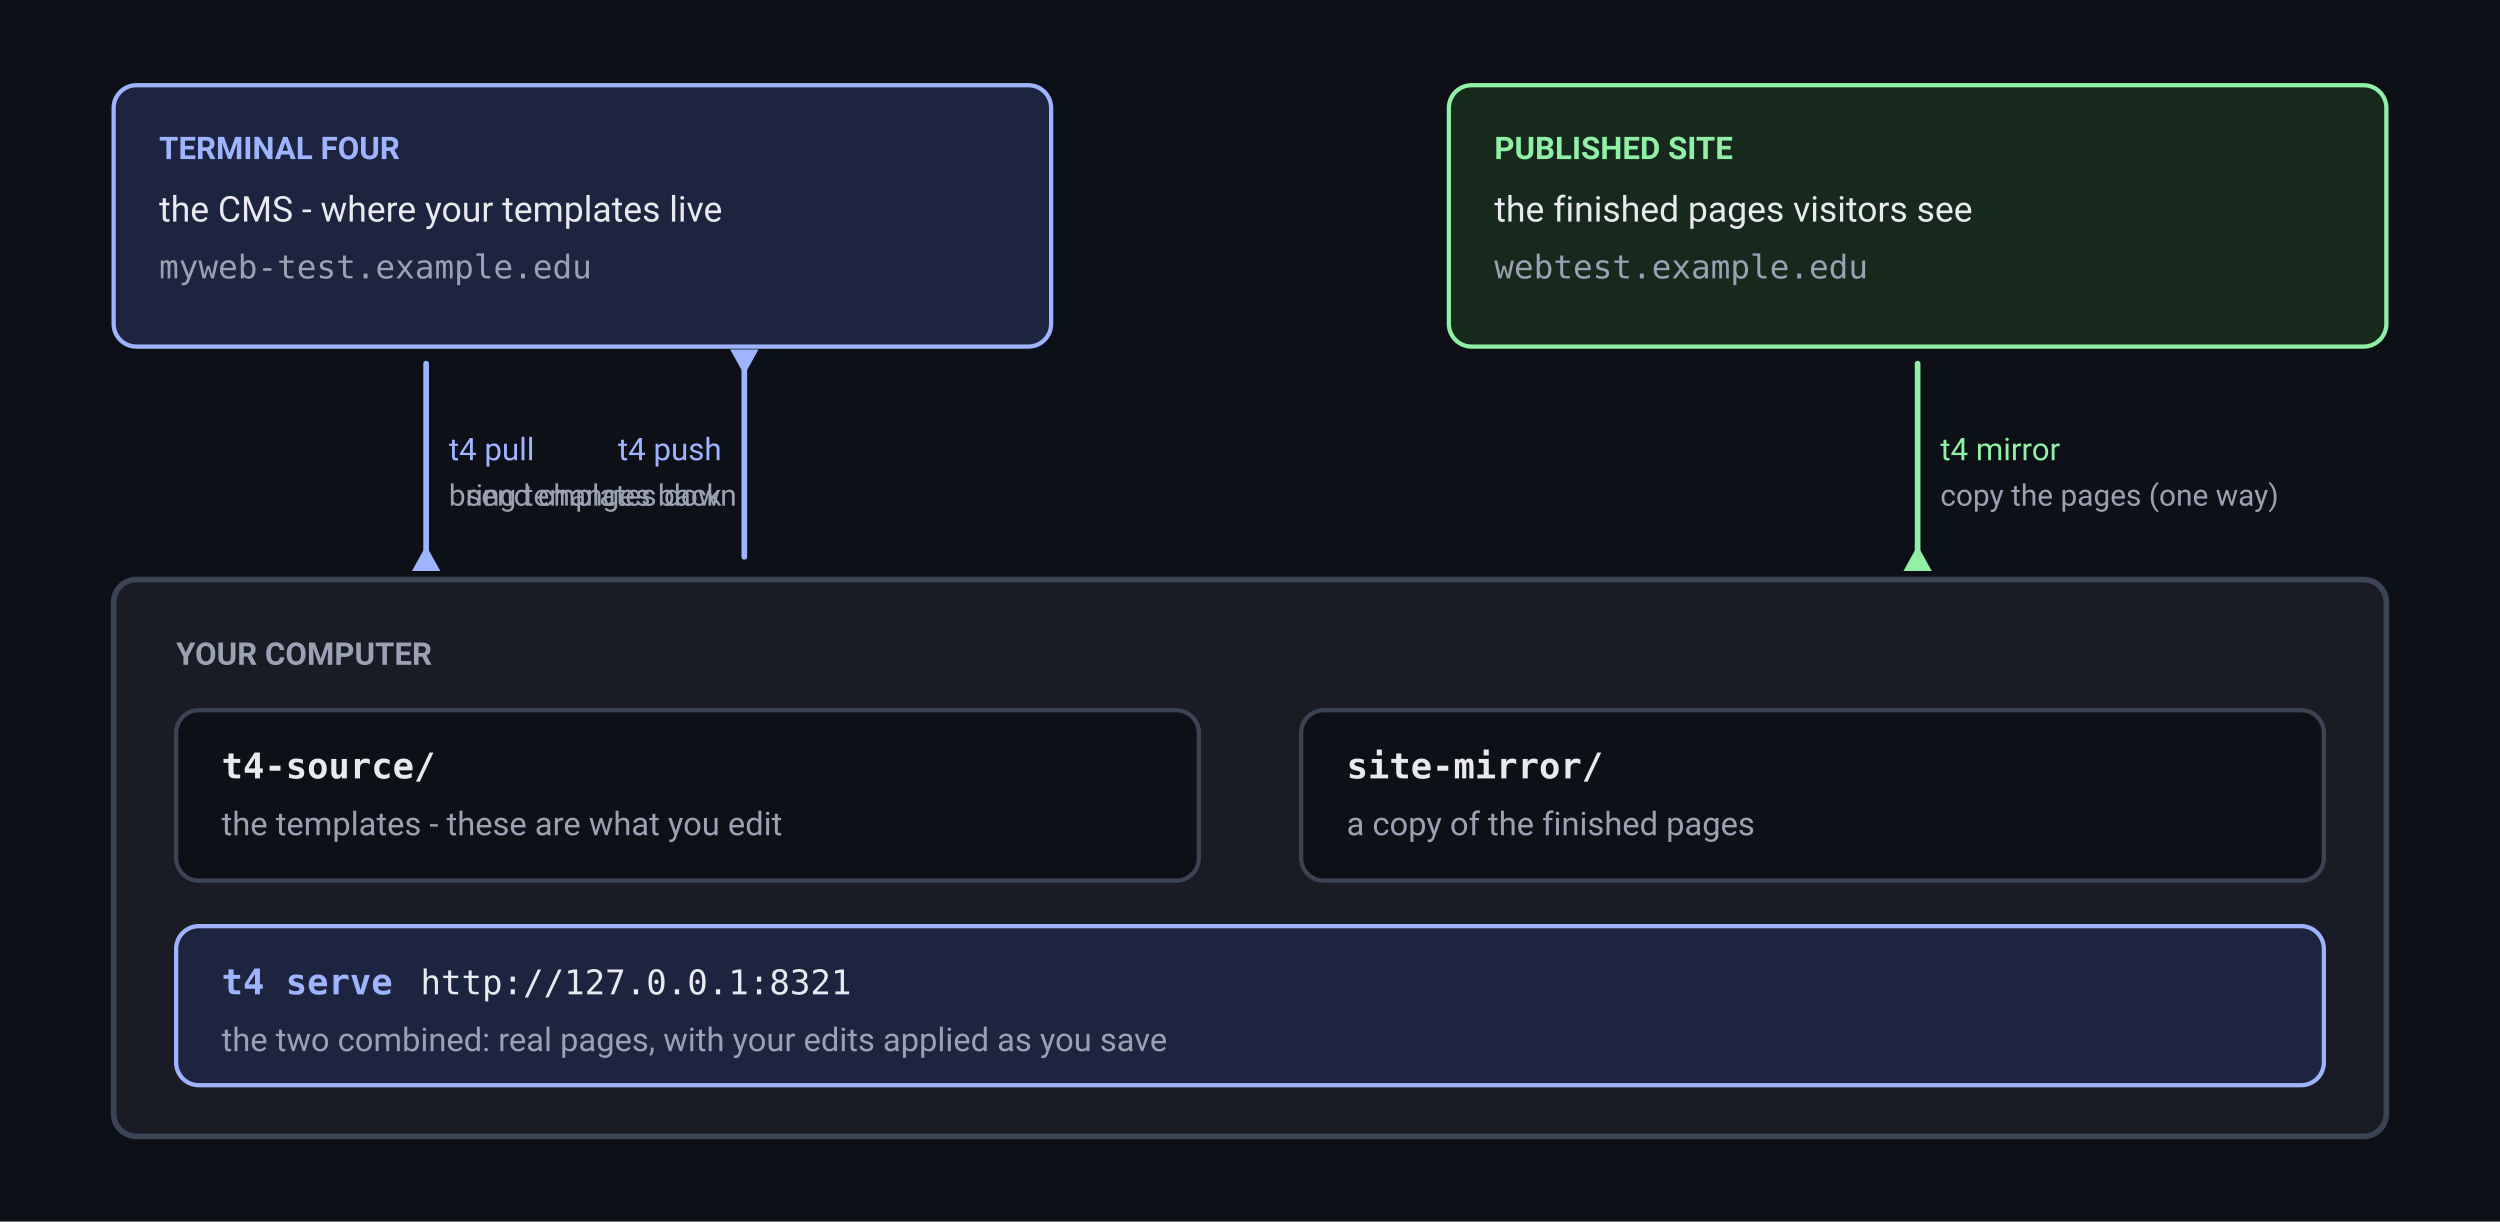
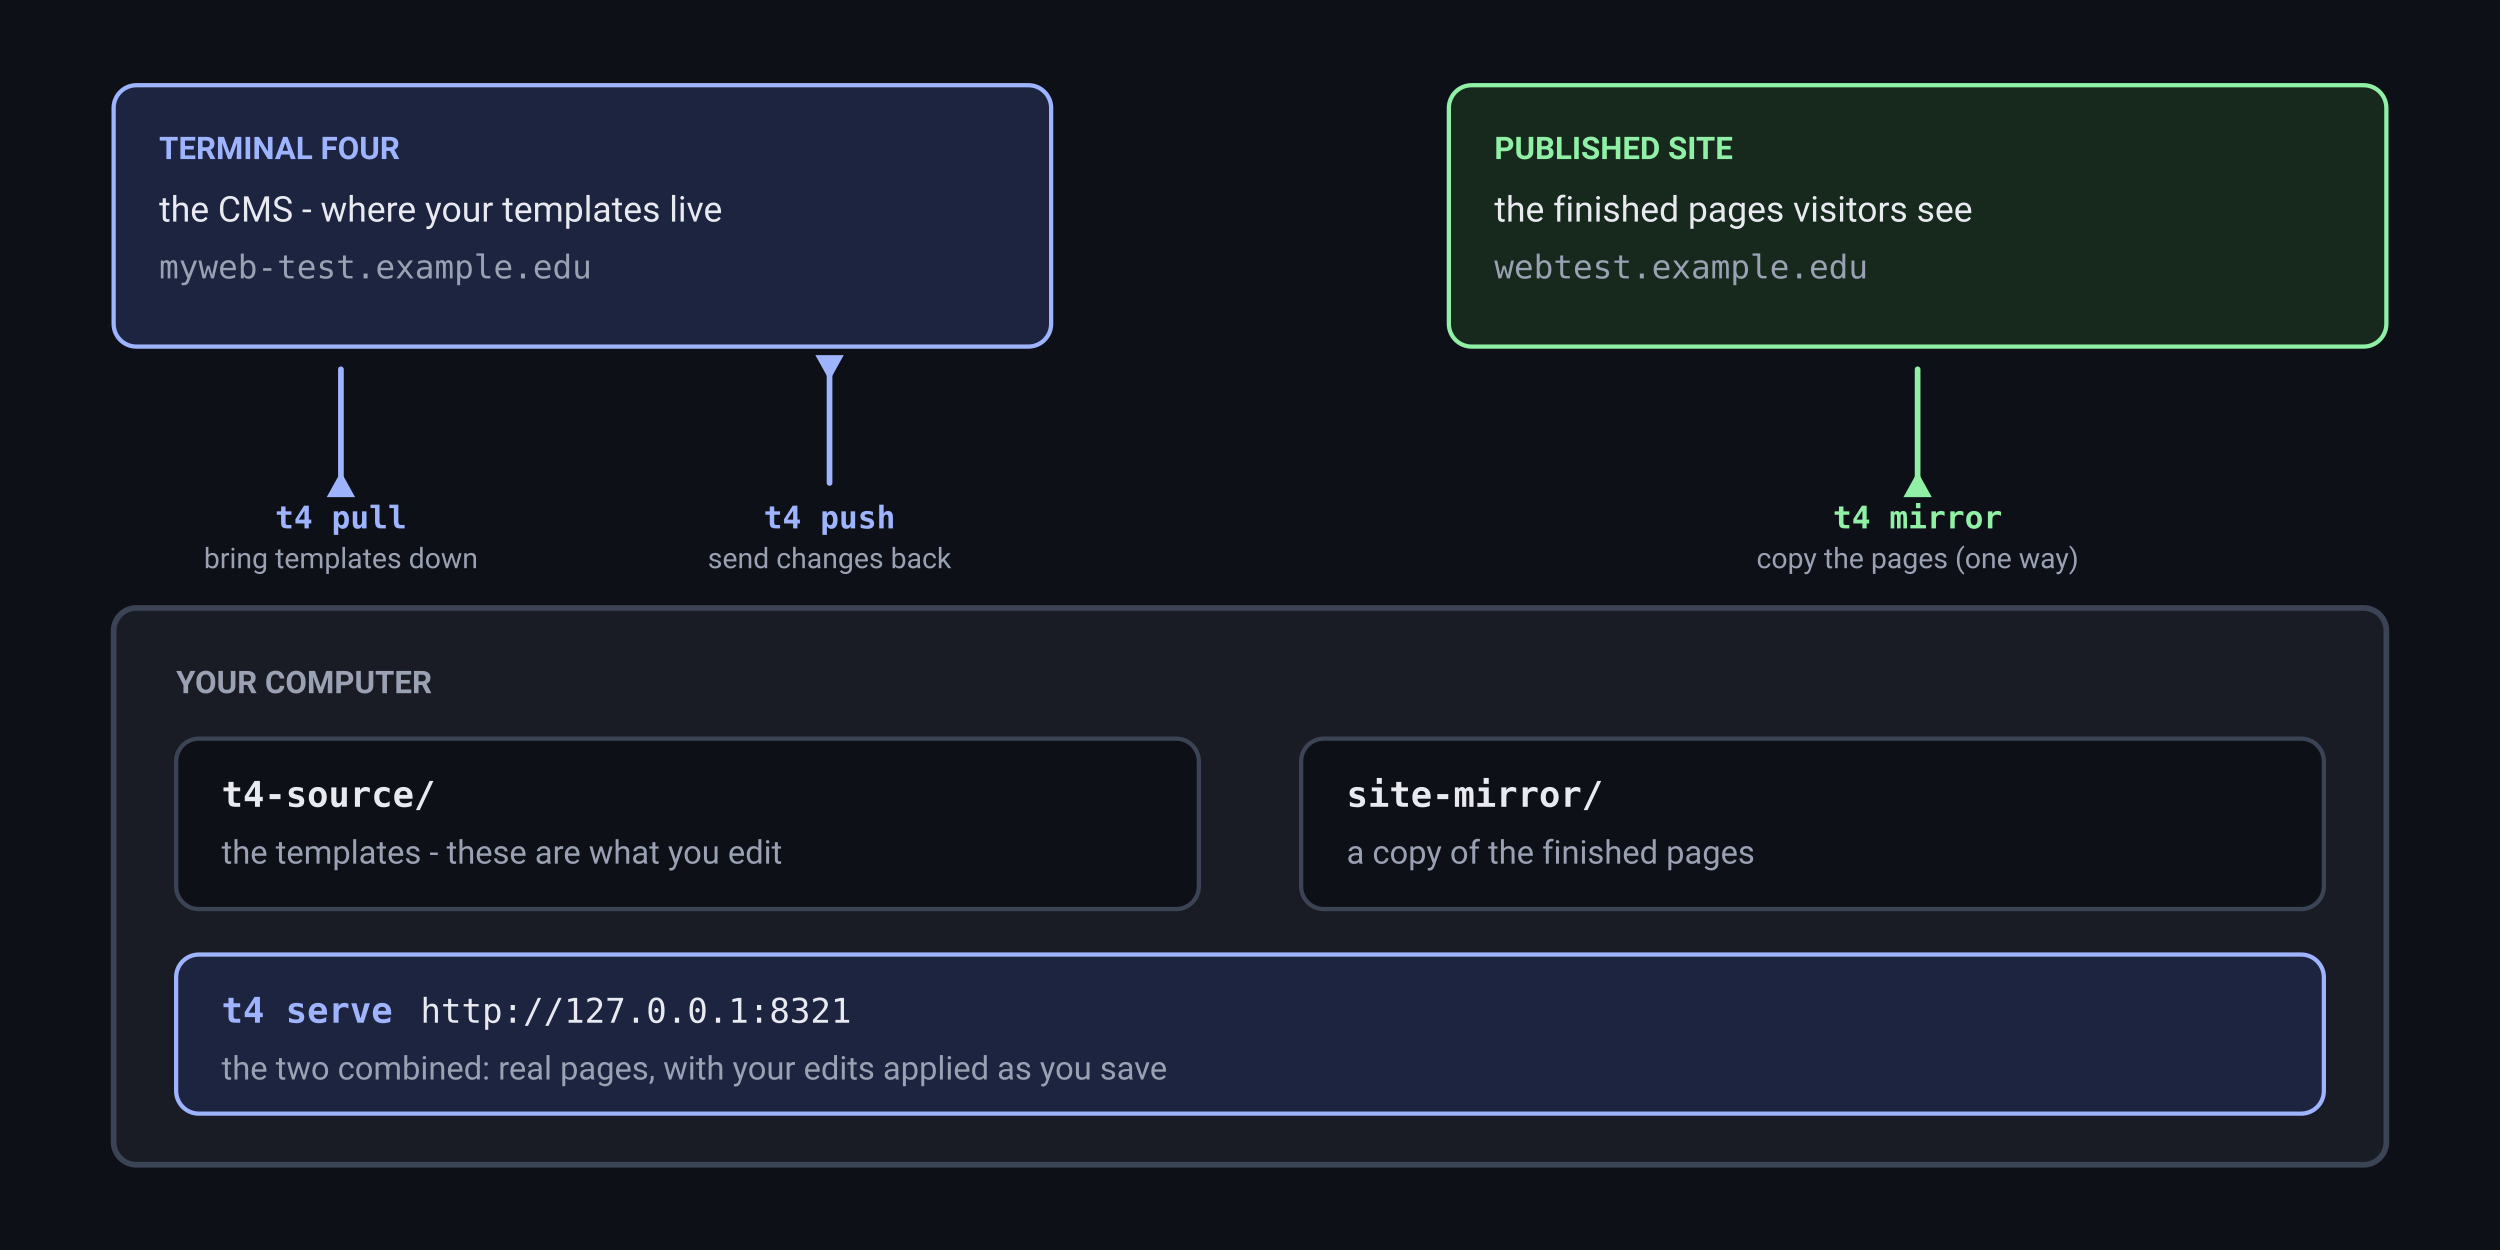
- <svg xmlns="http://www.w3.org/2000/svg" width="880" height="430" viewBox="0 0 880 430" role="img">
-   <rect width="880" height="430" fill="#0d1017" />
+ <svg xmlns="http://www.w3.org/2000/svg" width="880" height="440" viewBox="0 0 880 440" role="img">
+   <rect width="880" height="440" fill="#0d1017" />
  <rect x="40" y="30" width="330" height="92" rx="8" fill="#1d2440" stroke="#9fb4ff" stroke-width="1.5" />
  <text x="56" y="56" font-family="system-ui,-apple-system,'Segoe UI',Roboto,sans-serif" font-size="11" font-weight="700" fill="#9fb4ff" text-anchor="start">TERMINAL FOUR</text>
  <text x="56" y="78" font-family="system-ui,-apple-system,'Segoe UI',Roboto,sans-serif" font-size="12.5" font-weight="400" fill="#e8eaf0" text-anchor="start">the CMS - where your templates live</text>
  <text x="56" y="98" font-family="ui-monospace,SFMono-Regular,Menlo,Consolas,monospace" font-size="11.5" font-weight="400" fill="#99a1b3" text-anchor="start">myweb-test.example.edu</text>
  <rect x="510" y="30" width="330" height="92" rx="8" fill="#17281d" stroke="#8ff0a6" stroke-width="1.5" />
  <text x="526" y="56" font-family="system-ui,-apple-system,'Segoe UI',Roboto,sans-serif" font-size="11" font-weight="700" fill="#8ff0a6" text-anchor="start">PUBLISHED SITE</text>
  <text x="526" y="78" font-family="system-ui,-apple-system,'Segoe UI',Roboto,sans-serif" font-size="12.5" font-weight="400" fill="#e8eaf0" text-anchor="start">the finished pages visitors see</text>
  <text x="526" y="98" font-family="ui-monospace,SFMono-Regular,Menlo,Consolas,monospace" font-size="11.5" font-weight="400" fill="#99a1b3" text-anchor="start">webtest.example.edu</text>
-   <line x1="150" y1="128" x2="150" y2="196" stroke="#9fb4ff" stroke-width="2" stroke-linecap="round" />
-   <path d="M150 200 l-5 -9 l10 0 z" fill="#9fb4ff" transform="rotate(180 150 196)" />
-   <text x="158" y="162" font-family="system-ui,-apple-system,'Segoe UI',Roboto,sans-serif" font-size="11" font-weight="400" fill="#9fb4ff" text-anchor="start">t4 pull</text>
-   <text x="158" y="178" font-family="system-ui,-apple-system,'Segoe UI',Roboto,sans-serif" font-size="10.5" font-weight="400" fill="#99a1b3" text-anchor="start">bring templates down</text>
-   <line x1="262" y1="196" x2="262" y2="128" stroke="#9fb4ff" stroke-width="2" stroke-linecap="round" />
-   <path d="M262 132 l-5 -9 l10 0 z" fill="#9fb4ff" transform="rotate(0 262 128)" />
-   <text x="254" y="162" font-family="system-ui,-apple-system,'Segoe UI',Roboto,sans-serif" font-size="11" font-weight="400" fill="#9fb4ff" text-anchor="end">t4 push</text>
-   <text x="254" y="178" font-family="system-ui,-apple-system,'Segoe UI',Roboto,sans-serif" font-size="10.5" font-weight="400" fill="#99a1b3" text-anchor="end">send changes back</text>
-   <line x1="675" y1="128" x2="675" y2="196" stroke="#8ff0a6" stroke-width="2" stroke-linecap="round" />
-   <path d="M675 200 l-5 -9 l10 0 z" fill="#8ff0a6" transform="rotate(180 675 196)" />
-   <text x="683" y="162" font-family="system-ui,-apple-system,'Segoe UI',Roboto,sans-serif" font-size="11" font-weight="400" fill="#8ff0a6" text-anchor="start">t4 mirror</text>
-   <text x="683" y="178" font-family="system-ui,-apple-system,'Segoe UI',Roboto,sans-serif" font-size="10.5" font-weight="400" fill="#99a1b3" text-anchor="start">copy the pages (one way)</text>
-   <rect x="40" y="204" width="800" height="196" rx="8" fill="#191c24" stroke="#3b4455" stroke-width="2" />
-   <text x="62" y="234" font-family="system-ui,-apple-system,'Segoe UI',Roboto,sans-serif" font-size="11" font-weight="700" fill="#99a1b3" text-anchor="start">YOUR COMPUTER</text>
-   <rect x="62" y="250" width="360" height="60" rx="8" fill="#0d1017" stroke="#3b4455" stroke-width="1.5" />
-   <text x="78" y="274" font-family="ui-monospace,SFMono-Regular,Menlo,Consolas,monospace" font-size="12.5" font-weight="600" fill="#e8eaf0" text-anchor="start">t4-source/</text>
-   <text x="78" y="294" font-family="system-ui,-apple-system,'Segoe UI',Roboto,sans-serif" font-size="11.5" font-weight="400" fill="#99a1b3" text-anchor="start">the templates - these are what you edit</text>
-   <rect x="458" y="250" width="360" height="60" rx="8" fill="#0d1017" stroke="#3b4455" stroke-width="1.5" />
-   <text x="474" y="274" font-family="ui-monospace,SFMono-Regular,Menlo,Consolas,monospace" font-size="12.5" font-weight="600" fill="#e8eaf0" text-anchor="start">site-mirror/</text>
-   <text x="474" y="294" font-family="system-ui,-apple-system,'Segoe UI',Roboto,sans-serif" font-size="11.5" font-weight="400" fill="#99a1b3" text-anchor="start">a copy of the finished pages</text>
-   <rect x="62" y="326" width="756" height="56" rx="8" fill="#1d2440" stroke="#9fb4ff" stroke-width="1.5" />
-   <text x="78" y="350" font-family="ui-monospace,SFMono-Regular,Menlo,Consolas,monospace" font-size="12.5" font-weight="700" fill="#9fb4ff" text-anchor="start">t4 serve</text>
-   <text x="148" y="350" font-family="ui-monospace,SFMono-Regular,Menlo,Consolas,monospace" font-size="12" font-weight="400" fill="#e8eaf0" text-anchor="start">http://127.0.0.1:8321</text>
-   <text x="78" y="370" font-family="system-ui,-apple-system,'Segoe UI',Roboto,sans-serif" font-size="11.5" font-weight="400" fill="#99a1b3" text-anchor="start">the two combined: real pages, with your edits applied as you save</text>
+   <line x1="120" y1="130" x2="120" y2="170" stroke="#9fb4ff" stroke-width="2" stroke-linecap="round" />
+   <path d="M120 174 l-5 -9 l10 0 z" fill="#9fb4ff" transform="rotate(180 120 170)" />
+   <text x="120" y="186" font-family="ui-monospace,SFMono-Regular,Menlo,Consolas,monospace" font-size="11" font-weight="700" fill="#9fb4ff" text-anchor="middle">t4 pull</text>
+   <text x="120" y="200" font-family="system-ui,-apple-system,'Segoe UI',Roboto,sans-serif" font-size="10" font-weight="400" fill="#99a1b3" text-anchor="middle">bring templates down</text>
+   <line x1="292" y1="170" x2="292" y2="130" stroke="#9fb4ff" stroke-width="2" stroke-linecap="round" />
+   <path d="M292 134 l-5 -9 l10 0 z" fill="#9fb4ff" transform="rotate(0 292 130)" />
+   <text x="292" y="186" font-family="ui-monospace,SFMono-Regular,Menlo,Consolas,monospace" font-size="11" font-weight="700" fill="#9fb4ff" text-anchor="middle">t4 push</text>
+   <text x="292" y="200" font-family="system-ui,-apple-system,'Segoe UI',Roboto,sans-serif" font-size="10" font-weight="400" fill="#99a1b3" text-anchor="middle">send changes back</text>
+   <line x1="675" y1="130" x2="675" y2="170" stroke="#8ff0a6" stroke-width="2" stroke-linecap="round" />
+   <path d="M675 174 l-5 -9 l10 0 z" fill="#8ff0a6" transform="rotate(180 675 170)" />
+   <text x="675" y="186" font-family="ui-monospace,SFMono-Regular,Menlo,Consolas,monospace" font-size="11" font-weight="700" fill="#8ff0a6" text-anchor="middle">t4 mirror</text>
+   <text x="675" y="200" font-family="system-ui,-apple-system,'Segoe UI',Roboto,sans-serif" font-size="10" font-weight="400" fill="#99a1b3" text-anchor="middle">copy the pages (one way)</text>
+   <rect x="40" y="214" width="800" height="196" rx="8" fill="#191c24" stroke="#3b4455" stroke-width="2" />
+   <text x="62" y="244" font-family="system-ui,-apple-system,'Segoe UI',Roboto,sans-serif" font-size="11" font-weight="700" fill="#99a1b3" text-anchor="start">YOUR COMPUTER</text>
+   <rect x="62" y="260" width="360" height="60" rx="8" fill="#0d1017" stroke="#3b4455" stroke-width="1.5" />
+   <text x="78" y="284" font-family="ui-monospace,SFMono-Regular,Menlo,Consolas,monospace" font-size="12.5" font-weight="600" fill="#e8eaf0" text-anchor="start">t4-source/</text>
+   <text x="78" y="304" font-family="system-ui,-apple-system,'Segoe UI',Roboto,sans-serif" font-size="11.5" font-weight="400" fill="#99a1b3" text-anchor="start">the templates - these are what you edit</text>
+   <rect x="458" y="260" width="360" height="60" rx="8" fill="#0d1017" stroke="#3b4455" stroke-width="1.5" />
+   <text x="474" y="284" font-family="ui-monospace,SFMono-Regular,Menlo,Consolas,monospace" font-size="12.5" font-weight="600" fill="#e8eaf0" text-anchor="start">site-mirror/</text>
+   <text x="474" y="304" font-family="system-ui,-apple-system,'Segoe UI',Roboto,sans-serif" font-size="11.5" font-weight="400" fill="#99a1b3" text-anchor="start">a copy of the finished pages</text>
+   <rect x="62" y="336" width="756" height="56" rx="8" fill="#1d2440" stroke="#9fb4ff" stroke-width="1.5" />
+   <text x="78" y="360" font-family="ui-monospace,SFMono-Regular,Menlo,Consolas,monospace" font-size="12.5" font-weight="700" fill="#9fb4ff" text-anchor="start">t4 serve</text>
+   <text x="148" y="360" font-family="ui-monospace,SFMono-Regular,Menlo,Consolas,monospace" font-size="12" font-weight="400" fill="#e8eaf0" text-anchor="start">http://127.0.0.1:8321</text>
+   <text x="78" y="380" font-family="system-ui,-apple-system,'Segoe UI',Roboto,sans-serif" font-size="11.5" font-weight="400" fill="#99a1b3" text-anchor="start">the two combined: real pages, with your edits applied as you save</text>
</svg>
